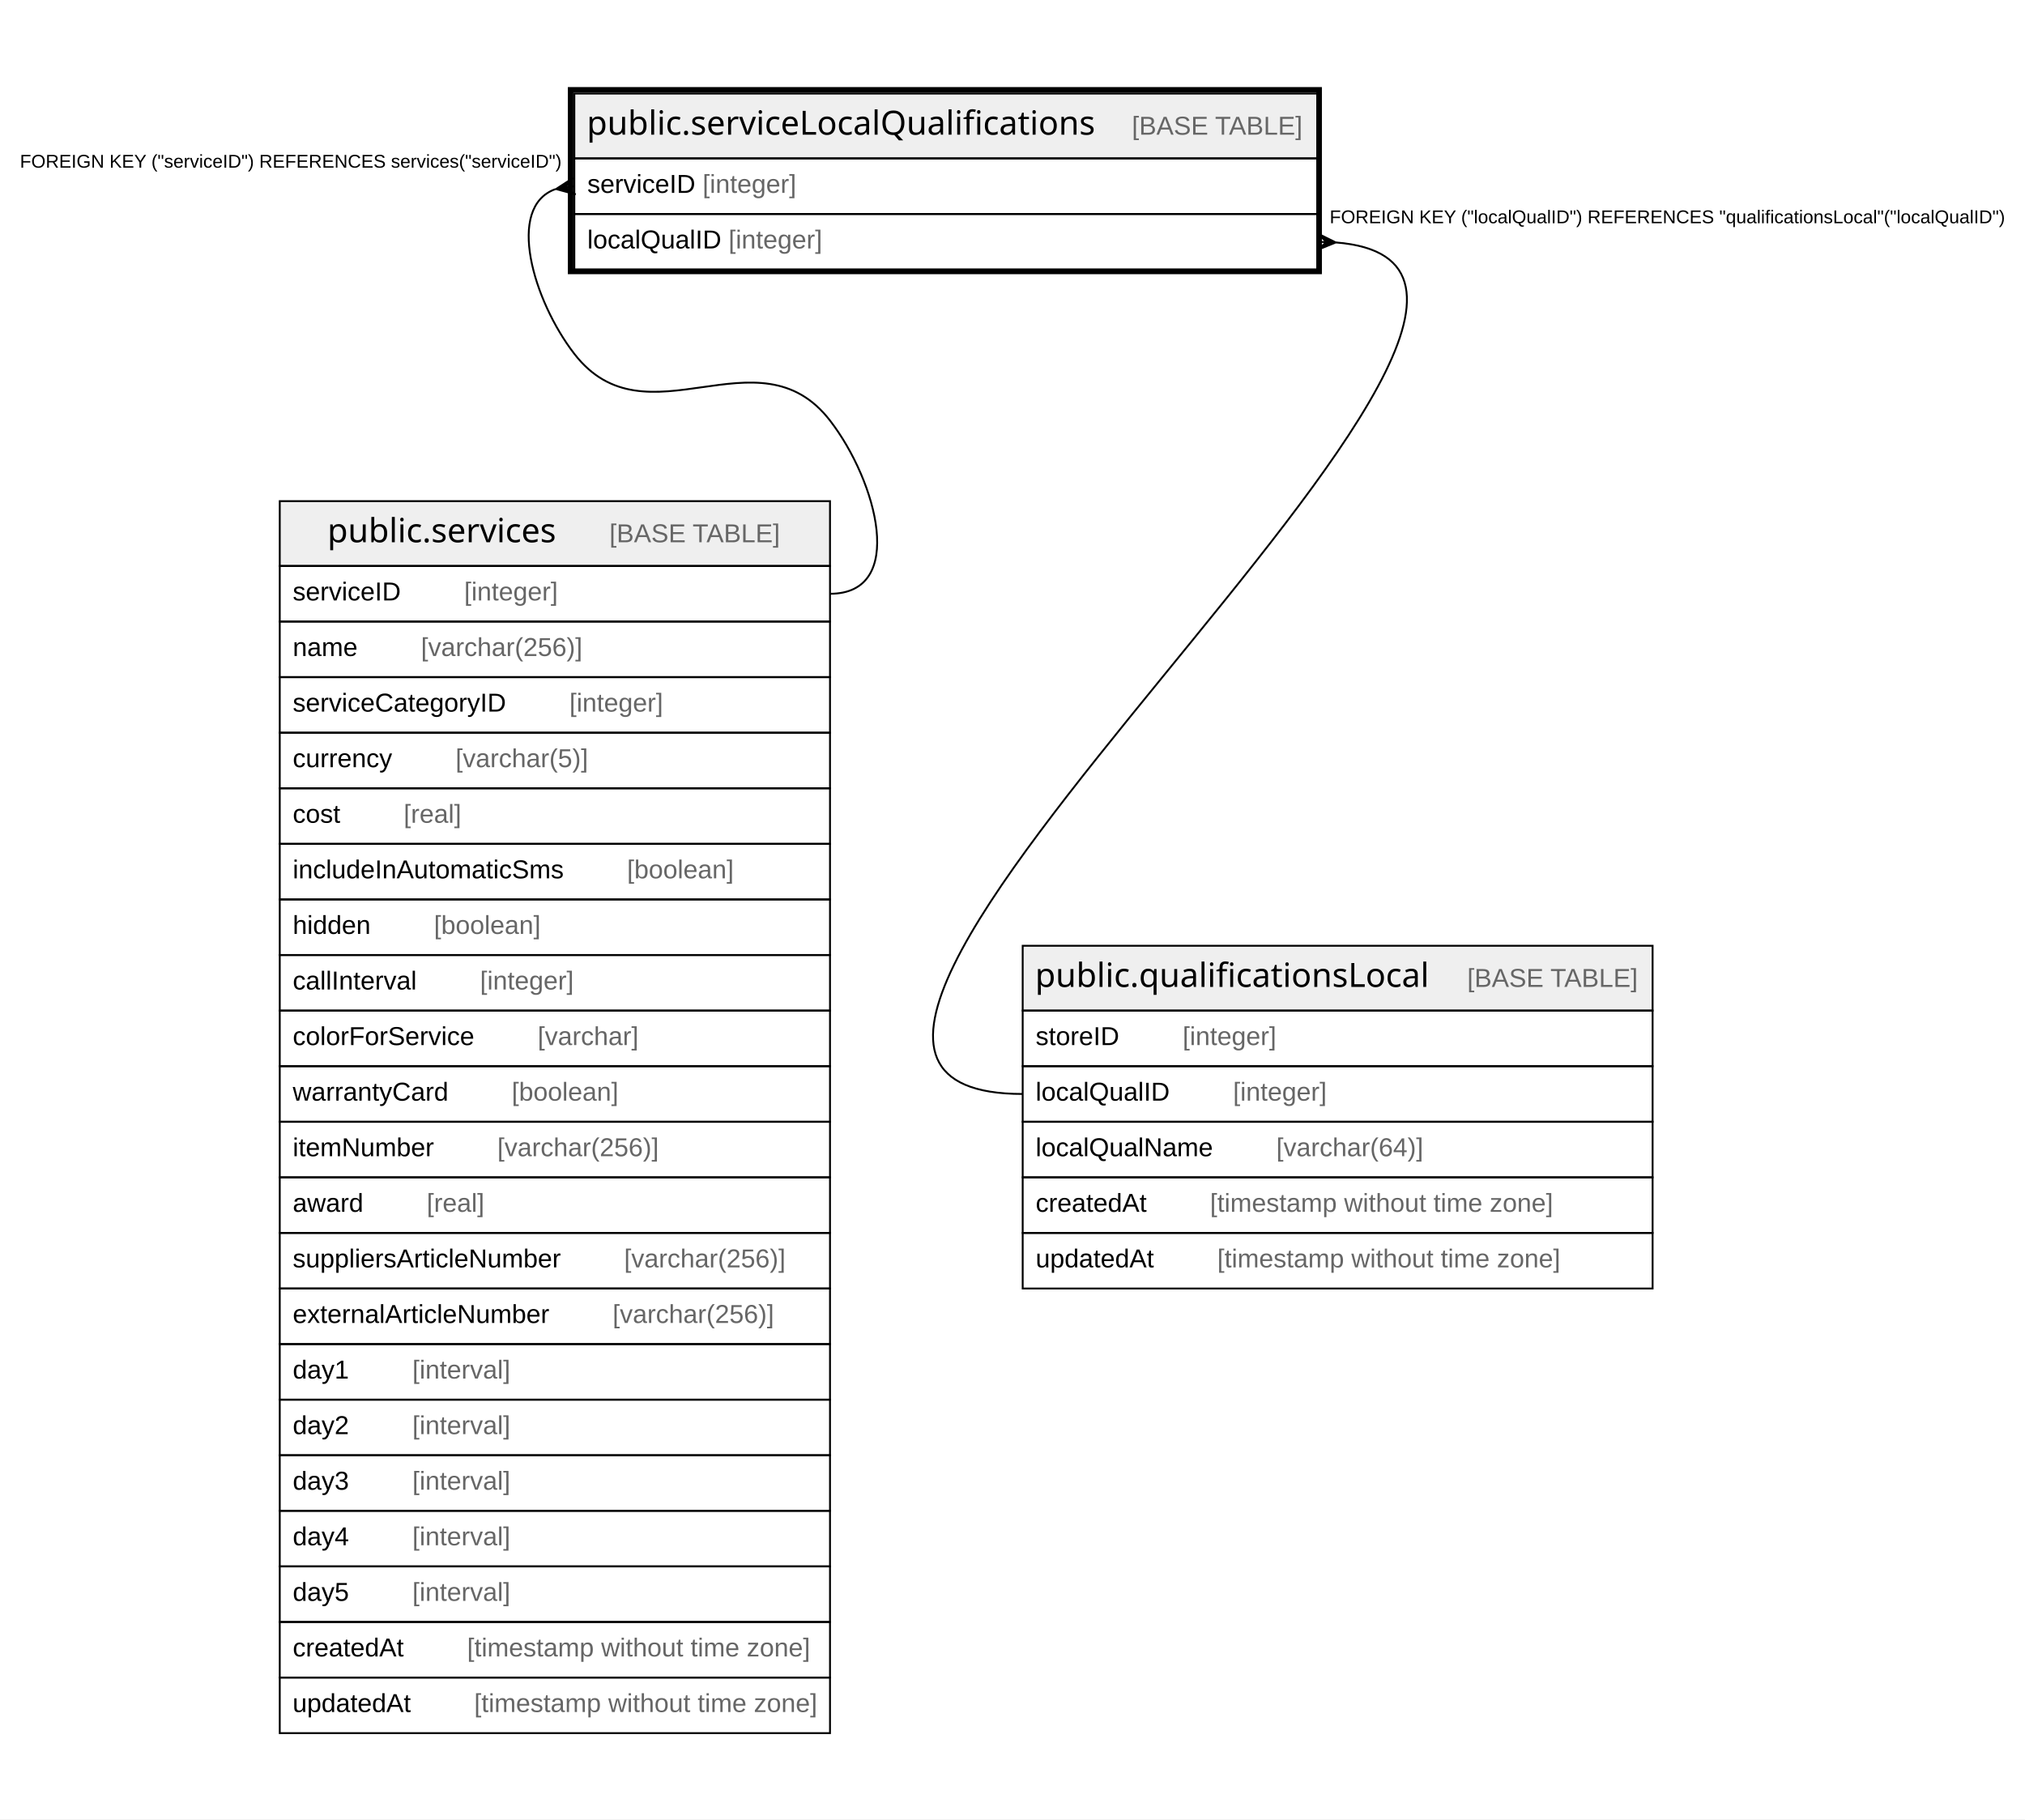
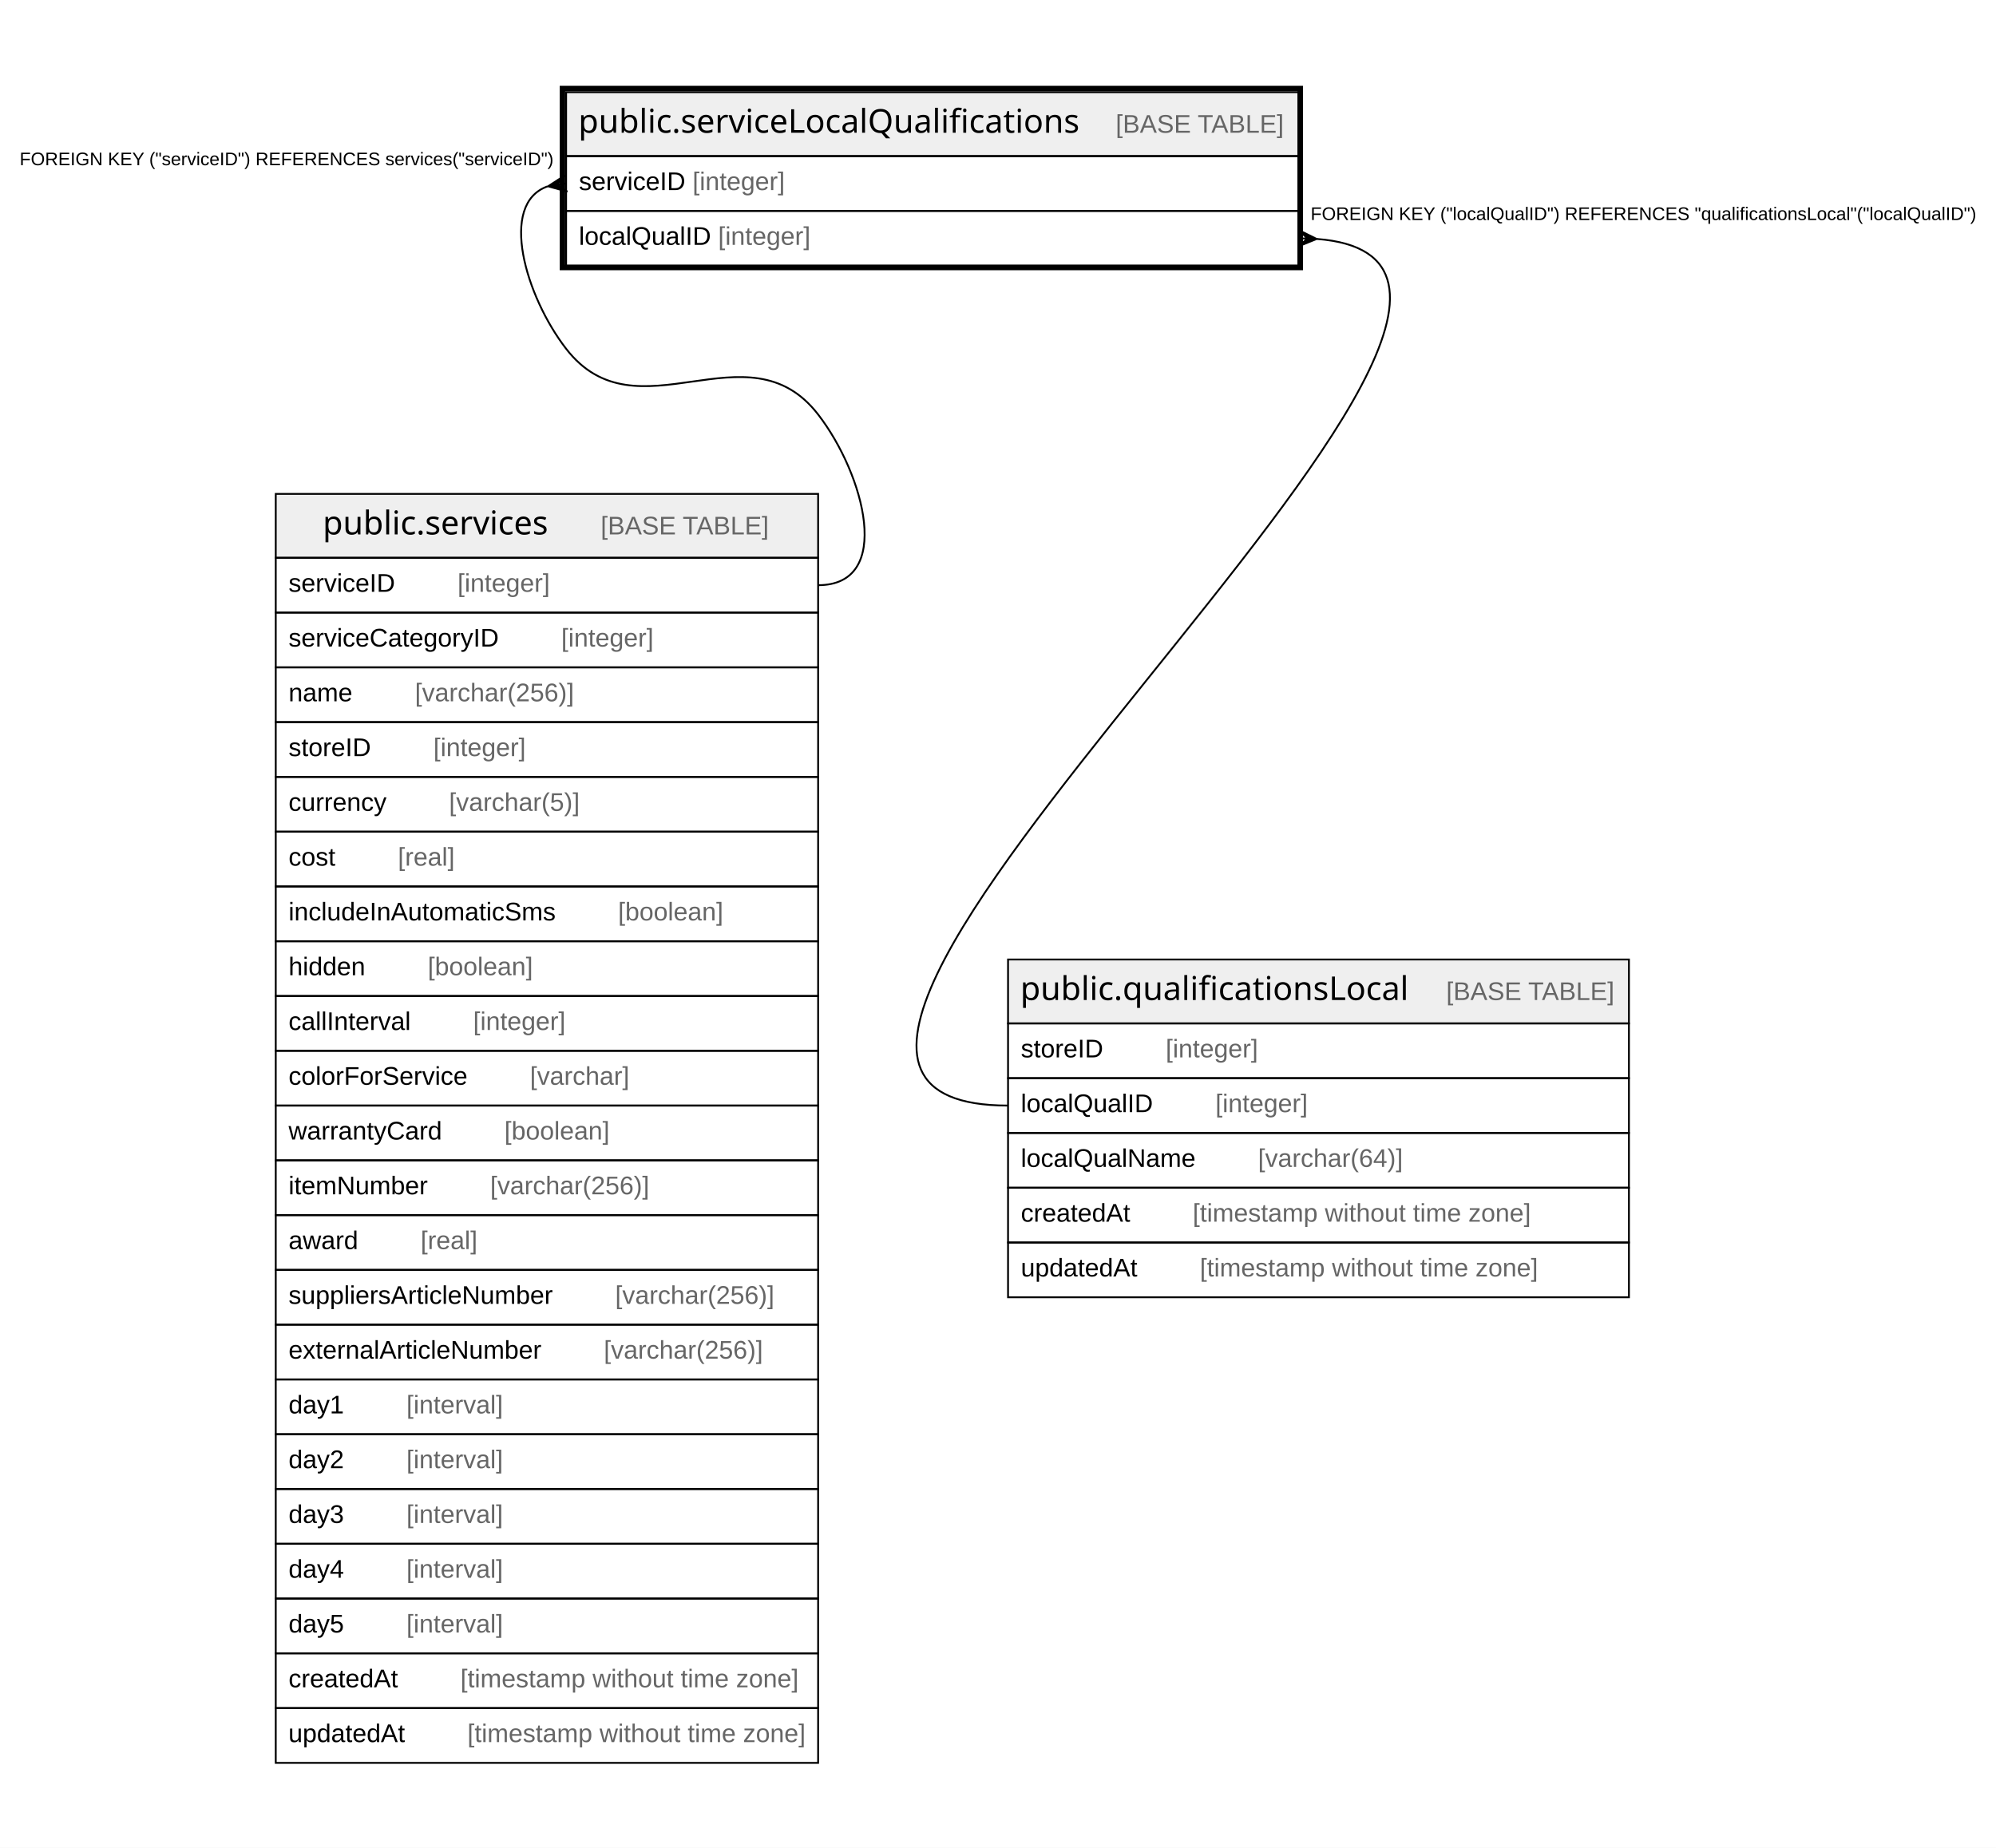
- <svg xmlns="http://www.w3.org/2000/svg" width="1093pt" height="982pt" viewBox="0.00 0.00 1093.00 982.00">
-   <g id="graph0" class="graph" transform="scale(1 1) rotate(0) translate(4 978)">
-     <polygon fill="#ffffff" stroke="transparent" points="-4,4 -4,-978 1089,-978 1089,4 -4,4" />
+ <svg xmlns="http://www.w3.org/2000/svg" width="1093pt" height="1012pt" viewBox="0.00 0.00 1093.00 1012.00">
+   <g id="graph0" class="graph" transform="scale(1 1) rotate(0) translate(4 1008)">
+     <polygon fill="#ffffff" stroke="transparent" points="-4,4 -4,-1008 1089,-1008 1089,4 -4,4" />
    <g id="node1" class="node">
-       <polygon fill="#efefef" stroke="transparent" points="306,-892.5 306,-927.5 707,-927.5 707,-892.5 306,-892.5" />
-       <polygon fill="none" stroke="#000000" points="306,-892.5 306,-927.5 707,-927.5 707,-892.5 306,-892.5" />
-       <text text-anchor="start" x="312.698" y="-905.3" font-family="Arial Bold" font-size="18.00" fill="#000000">public.serviceLocalQualifications</text>
-       <text text-anchor="start" x="572.734" y="-905.3" font-family="Arial" font-size="14.00" fill="#000000">    </text>
-       <text text-anchor="start" x="606.938" y="-905.3" font-family="Arial" font-size="14.00" fill="#666666">[BASE TABLE]</text>
+       <polygon fill="#efefef" stroke="transparent" points="306,-922.5 306,-957.5 707,-957.5 707,-922.5 306,-922.5" />
+       <polygon fill="none" stroke="#000000" points="306,-922.5 306,-957.5 707,-957.5 707,-922.5 306,-922.5" />
+       <text text-anchor="start" x="312.698" y="-935.3" font-family="Arial Bold" font-size="18.00" fill="#000000">public.serviceLocalQualifications</text>
+       <text text-anchor="start" x="572.734" y="-935.3" font-family="Arial" font-size="14.00" fill="#000000">    </text>
+       <text text-anchor="start" x="606.938" y="-935.3" font-family="Arial" font-size="14.00" fill="#666666">[BASE TABLE]</text>
+       <polygon fill="none" stroke="#000000" points="306,-892.5 306,-922.5 707,-922.5 707,-892.5 306,-892.5" />
+       <text text-anchor="start" x="313" y="-903.9" font-family="Arial" font-size="14.00" fill="#000000">serviceID </text>
+       <text text-anchor="start" x="375.22" y="-903.9" font-family="Arial" font-size="14.00" fill="#666666">[integer]</text>
      <polygon fill="none" stroke="#000000" points="306,-862.5 306,-892.5 707,-892.5 707,-862.5 306,-862.5" />
-       <text text-anchor="start" x="313" y="-873.9" font-family="Arial" font-size="14.00" fill="#000000">serviceID </text>
-       <text text-anchor="start" x="375.22" y="-873.9" font-family="Arial" font-size="14.00" fill="#666666">[integer]</text>
-       <polygon fill="none" stroke="#000000" points="306,-832.5 306,-862.5 707,-862.5 707,-832.5 306,-832.5" />
-       <text text-anchor="start" x="313" y="-843.9" font-family="Arial" font-size="14.00" fill="#000000">localQualID </text>
-       <text text-anchor="start" x="389.229" y="-843.9" font-family="Arial" font-size="14.00" fill="#666666">[integer]</text>
-       <polygon fill="none" stroke="#000000" stroke-width="3" points="304,-831.5 304,-929.5 708,-929.5 708,-831.5 304,-831.5" />
+       <text text-anchor="start" x="313" y="-873.9" font-family="Arial" font-size="14.00" fill="#000000">localQualID </text>
+       <text text-anchor="start" x="389.229" y="-873.9" font-family="Arial" font-size="14.00" fill="#666666">[integer]</text>
+       <polygon fill="none" stroke="#000000" stroke-width="3" points="304,-861.5 304,-959.5 708,-959.5 708,-861.5 304,-861.5" />
    </g>
    <g id="node2" class="node">
-       <polygon fill="#efefef" stroke="transparent" points="147,-672.5 147,-707.5 444,-707.5 444,-672.5 147,-672.5" />
-       <polygon fill="none" stroke="#000000" points="147,-672.5 147,-707.5 444,-707.5 444,-672.5 147,-672.5" />
-       <text text-anchor="start" x="172.712" y="-685.3" font-family="Arial Bold" font-size="18.00" fill="#000000">public.services</text>
-       <text text-anchor="start" x="290.72" y="-685.3" font-family="Arial" font-size="14.00" fill="#000000">    </text>
-       <text text-anchor="start" x="324.925" y="-685.3" font-family="Arial" font-size="14.00" fill="#666666">[BASE TABLE]</text>
+       <polygon fill="#efefef" stroke="transparent" points="147,-702.5 147,-737.5 444,-737.5 444,-702.5 147,-702.5" />
+       <polygon fill="none" stroke="#000000" points="147,-702.5 147,-737.5 444,-737.5 444,-702.5 147,-702.5" />
+       <text text-anchor="start" x="172.712" y="-715.3" font-family="Arial Bold" font-size="18.00" fill="#000000">public.services</text>
+       <text text-anchor="start" x="290.72" y="-715.3" font-family="Arial" font-size="14.00" fill="#000000">    </text>
+       <text text-anchor="start" x="324.925" y="-715.3" font-family="Arial" font-size="14.00" fill="#666666">[BASE TABLE]</text>
+       <polygon fill="none" stroke="#000000" points="147,-672.5 147,-702.5 444,-702.5 444,-672.5 147,-672.5" />
+       <text text-anchor="start" x="154" y="-683.9" font-family="Arial" font-size="14.00" fill="#000000">serviceID    </text>
+       <text text-anchor="start" x="246.534" y="-683.9" font-family="Arial" font-size="14.00" fill="#666666">[integer]</text>
      <polygon fill="none" stroke="#000000" points="147,-642.5 147,-672.5 444,-672.5 444,-642.5 147,-642.5" />
-       <text text-anchor="start" x="154" y="-653.9" font-family="Arial" font-size="14.00" fill="#000000">serviceID    </text>
-       <text text-anchor="start" x="246.534" y="-653.9" font-family="Arial" font-size="14.00" fill="#666666">[integer]</text>
+       <text text-anchor="start" x="154" y="-653.9" font-family="Arial" font-size="14.00" fill="#000000">serviceCategoryID    </text>
+       <text text-anchor="start" x="303.323" y="-653.9" font-family="Arial" font-size="14.00" fill="#666666">[integer]</text>
      <polygon fill="none" stroke="#000000" points="147,-612.5 147,-642.5 444,-642.5 444,-612.5 147,-612.5" />
      <text text-anchor="start" x="154" y="-623.9" font-family="Arial" font-size="14.00" fill="#000000">name    </text>
      <text text-anchor="start" x="223.213" y="-623.9" font-family="Arial" font-size="14.00" fill="#666666">[varchar(256)]</text>
      <polygon fill="none" stroke="#000000" points="147,-582.5 147,-612.5 444,-612.5 444,-582.5 147,-582.5" />
-       <text text-anchor="start" x="154" y="-593.9" font-family="Arial" font-size="14.00" fill="#000000">serviceCategoryID    </text>
-       <text text-anchor="start" x="303.323" y="-593.9" font-family="Arial" font-size="14.00" fill="#666666">[integer]</text>
+       <text text-anchor="start" x="154" y="-593.9" font-family="Arial" font-size="14.00" fill="#000000">storeID    </text>
+       <text text-anchor="start" x="233.318" y="-593.9" font-family="Arial" font-size="14.00" fill="#666666">[integer]</text>
      <polygon fill="none" stroke="#000000" points="147,-552.5 147,-582.5 444,-582.5 444,-552.5 147,-552.5" />
      <text text-anchor="start" x="154" y="-563.9" font-family="Arial" font-size="14.00" fill="#000000">currency    </text>
      <text text-anchor="start" x="241.874" y="-563.9" font-family="Arial" font-size="14.00" fill="#666666">[varchar(5)]</text>
      <polygon fill="none" stroke="#000000" points="147,-522.5 147,-552.5 444,-552.5 444,-522.5 147,-522.5" />
      <text text-anchor="start" x="154" y="-533.9" font-family="Arial" font-size="14.00" fill="#000000">cost    </text>
      <text text-anchor="start" x="213.878" y="-533.9" font-family="Arial" font-size="14.00" fill="#666666">[real]</text>
      <polygon fill="none" stroke="#000000" points="147,-492.5 147,-522.5 444,-522.5 444,-492.5 147,-492.5" />
      <text text-anchor="start" x="154" y="-503.9" font-family="Arial" font-size="14.00" fill="#000000">includeInAutomaticSms    </text>
      <text text-anchor="start" x="334.452" y="-503.9" font-family="Arial" font-size="14.00" fill="#666666">[boolean]</text>
      <polygon fill="none" stroke="#000000" points="147,-462.5 147,-492.5 444,-492.5 444,-462.5 147,-462.5" />
      <text text-anchor="start" x="154" y="-473.9" font-family="Arial" font-size="14.00" fill="#000000">hidden    </text>
      <text text-anchor="start" x="230.224" y="-473.9" font-family="Arial" font-size="14.00" fill="#666666">[boolean]</text>
      <polygon fill="none" stroke="#000000" points="147,-432.5 147,-462.5 444,-462.5 444,-432.5 147,-432.5" />
      <text text-anchor="start" x="154" y="-443.9" font-family="Arial" font-size="14.00" fill="#000000">callInterval    </text>
      <text text-anchor="start" x="255.097" y="-443.9" font-family="Arial" font-size="14.00" fill="#666666">[integer]</text>
      <polygon fill="none" stroke="#000000" points="147,-402.5 147,-432.5 444,-432.5 444,-402.5 147,-402.5" />
      <text text-anchor="start" x="154" y="-413.9" font-family="Arial" font-size="14.00" fill="#000000">colorForService    </text>
      <text text-anchor="start" x="286.202" y="-413.9" font-family="Arial" font-size="14.00" fill="#666666">[varchar]</text>
      <polygon fill="none" stroke="#000000" points="147,-372.5 147,-402.5 444,-402.5 444,-372.5 147,-372.5" />
      <text text-anchor="start" x="154" y="-383.9" font-family="Arial" font-size="14.00" fill="#000000">warrantyCard    </text>
      <text text-anchor="start" x="272.203" y="-383.9" font-family="Arial" font-size="14.00" fill="#666666">[boolean]</text>
      <polygon fill="none" stroke="#000000" points="147,-342.5 147,-372.5 444,-372.5 444,-342.5 147,-342.5" />
      <text text-anchor="start" x="154" y="-353.9" font-family="Arial" font-size="14.00" fill="#000000">itemNumber    </text>
      <text text-anchor="start" x="264.421" y="-353.9" font-family="Arial" font-size="14.00" fill="#666666">[varchar(256)]</text>
      <polygon fill="none" stroke="#000000" points="147,-312.5 147,-342.5 444,-342.5 444,-312.5 147,-312.5" />
      <text text-anchor="start" x="154" y="-323.9" font-family="Arial" font-size="14.00" fill="#000000">award    </text>
      <text text-anchor="start" x="226.32" y="-323.9" font-family="Arial" font-size="14.00" fill="#666666">[real]</text>
      <polygon fill="none" stroke="#000000" points="147,-282.5 147,-312.5 444,-312.5 444,-282.5 147,-282.5" />
      <text text-anchor="start" x="154" y="-293.9" font-family="Arial" font-size="14.00" fill="#000000">suppliersArticleNumber    </text>
      <text text-anchor="start" x="332.868" y="-293.9" font-family="Arial" font-size="14.00" fill="#666666">[varchar(256)]</text>
      <polygon fill="none" stroke="#000000" points="147,-252.5 147,-282.5 444,-282.5 444,-252.5 147,-252.5" />
      <text text-anchor="start" x="154" y="-263.9" font-family="Arial" font-size="14.00" fill="#000000">externalArticleNumber    </text>
      <text text-anchor="start" x="326.652" y="-263.9" font-family="Arial" font-size="14.00" fill="#666666">[varchar(256)]</text>
      <polygon fill="none" stroke="#000000" points="147,-222.5 147,-252.5 444,-252.5 444,-222.5 147,-222.5" />
      <text text-anchor="start" x="154" y="-233.9" font-family="Arial" font-size="14.00" fill="#000000">day1    </text>
      <text text-anchor="start" x="218.553" y="-233.9" font-family="Arial" font-size="14.00" fill="#666666">[interval]</text>
      <polygon fill="none" stroke="#000000" points="147,-192.5 147,-222.5 444,-222.5 444,-192.5 147,-192.5" />
      <text text-anchor="start" x="154" y="-203.9" font-family="Arial" font-size="14.00" fill="#000000">day2    </text>
      <text text-anchor="start" x="218.553" y="-203.9" font-family="Arial" font-size="14.00" fill="#666666">[interval]</text>
      <polygon fill="none" stroke="#000000" points="147,-162.5 147,-192.5 444,-192.5 444,-162.5 147,-162.5" />
      <text text-anchor="start" x="154" y="-173.9" font-family="Arial" font-size="14.00" fill="#000000">day3    </text>
      <text text-anchor="start" x="218.553" y="-173.9" font-family="Arial" font-size="14.00" fill="#666666">[interval]</text>
      <polygon fill="none" stroke="#000000" points="147,-132.5 147,-162.5 444,-162.5 444,-132.5 147,-132.5" />
      <text text-anchor="start" x="154" y="-143.9" font-family="Arial" font-size="14.00" fill="#000000">day4    </text>
      <text text-anchor="start" x="218.553" y="-143.9" font-family="Arial" font-size="14.00" fill="#666666">[interval]</text>
      <polygon fill="none" stroke="#000000" points="147,-102.5 147,-132.5 444,-132.5 444,-102.5 147,-102.5" />
      <text text-anchor="start" x="154" y="-113.9" font-family="Arial" font-size="14.00" fill="#000000">day5    </text>
      <text text-anchor="start" x="218.553" y="-113.9" font-family="Arial" font-size="14.00" fill="#666666">[interval]</text>
      <polygon fill="none" stroke="#000000" points="147,-72.5 147,-102.5 444,-102.5 444,-72.5 147,-72.5" />
      <text text-anchor="start" x="154" y="-83.9" font-family="Arial" font-size="14.00" fill="#000000">createdAt    </text>
      <text text-anchor="start" x="248.114" y="-83.9" font-family="Arial" font-size="14.00" fill="#666666">[timestamp without time zone]</text>
      <polygon fill="none" stroke="#000000" points="147,-42.5 147,-72.5 444,-72.5 444,-42.5 147,-42.5" />
      <text text-anchor="start" x="153.921" y="-53.9" font-family="Arial" font-size="14.00" fill="#000000">updatedAt    </text>
      <text text-anchor="start" x="251.939" y="-53.9" font-family="Arial" font-size="14.00" fill="#666666">[timestamp without time zone]</text>
    </g>
    <g id="edge1" class="edge">
-       <path fill="none" stroke="#000000" d="M295.77,-875.901C268.916,-866.297 283.81,-815.721 306,-787 344.753,-736.841 405.247,-801.159 444,-751 469.406,-718.116 485.556,-657.5 444,-657.5" />
-       <polygon fill="#000000" stroke="#000000" points="296.12,-875.956 305.305,-881.946 301.06,-876.728 306,-877.5 306,-877.5 306,-877.5 301.06,-876.728 306.695,-873.054 296.12,-875.956 296.12,-875.956" />
-       <text text-anchor="start" x="6.744" y="-887.5" font-family="Arial" font-size="10.00" fill="#000000">FOREIGN KEY ("serviceID") REFERENCES services("serviceID")</text>
+       <path fill="none" stroke="#000000" d="M295.77,-905.901C268.916,-896.297 283.81,-845.721 306,-817 344.753,-766.841 405.247,-831.159 444,-781 469.406,-748.116 485.556,-687.5 444,-687.5" />
+       <polygon fill="#000000" stroke="#000000" points="296.12,-905.956 305.305,-911.946 301.06,-906.728 306,-907.5 306,-907.5 306,-907.5 301.06,-906.728 306.695,-903.054 296.12,-905.956 296.12,-905.956" />
+       <text text-anchor="start" x="6.744" y="-917.5" font-family="Arial" font-size="10.00" fill="#000000">FOREIGN KEY ("serviceID") REFERENCES services("serviceID")</text>
    </g>
    <g id="node3" class="node">
-       <polygon fill="#efefef" stroke="transparent" points="548,-432.5 548,-467.5 888,-467.5 888,-432.5 548,-432.5" />
-       <polygon fill="none" stroke="#000000" points="548,-432.5 548,-467.5 888,-467.5 888,-432.5 548,-432.5" />
-       <text text-anchor="start" x="554.696" y="-445.3" font-family="Arial Bold" font-size="18.00" fill="#000000">public.qualificationsLocal</text>
-       <text text-anchor="start" x="753.736" y="-445.3" font-family="Arial" font-size="14.00" fill="#000000">    </text>
-       <text text-anchor="start" x="787.941" y="-445.3" font-family="Arial" font-size="14.00" fill="#666666">[BASE TABLE]</text>
-       <polygon fill="none" stroke="#000000" points="548,-402.5 548,-432.5 888,-432.5 888,-402.5 548,-402.5" />
-       <text text-anchor="start" x="555" y="-413.9" font-family="Arial" font-size="14.00" fill="#000000">storeID    </text>
-       <text text-anchor="start" x="634.318" y="-413.9" font-family="Arial" font-size="14.00" fill="#666666">[integer]</text>
-       <polygon fill="none" stroke="#000000" points="548,-372.5 548,-402.5 888,-402.5 888,-372.5 548,-372.5" />
-       <text text-anchor="start" x="555" y="-383.9" font-family="Arial" font-size="14.00" fill="#000000">localQualID    </text>
-       <text text-anchor="start" x="661.543" y="-383.9" font-family="Arial" font-size="14.00" fill="#666666">[integer]</text>
-       <polygon fill="none" stroke="#000000" points="548,-342.5 548,-372.5 888,-372.5 888,-342.5 548,-342.5" />
-       <text text-anchor="start" x="555" y="-353.9" font-family="Arial" font-size="14.00" fill="#000000">localQualName    </text>
-       <text text-anchor="start" x="684.878" y="-353.9" font-family="Arial" font-size="14.00" fill="#666666">[varchar(64)]</text>
-       <polygon fill="none" stroke="#000000" points="548,-312.5 548,-342.5 888,-342.5 888,-312.5 548,-312.5" />
-       <text text-anchor="start" x="555" y="-323.9" font-family="Arial" font-size="14.00" fill="#000000">createdAt    </text>
-       <text text-anchor="start" x="649.114" y="-323.9" font-family="Arial" font-size="14.00" fill="#666666">[timestamp without time zone]</text>
-       <polygon fill="none" stroke="#000000" points="548,-282.5 548,-312.5 888,-312.5 888,-282.5 548,-282.5" />
-       <text text-anchor="start" x="555" y="-293.9" font-family="Arial" font-size="14.00" fill="#000000">updatedAt    </text>
-       <text text-anchor="start" x="653.018" y="-293.9" font-family="Arial" font-size="14.00" fill="#666666">[timestamp without time zone]</text>
+       <polygon fill="#efefef" stroke="transparent" points="548,-447.5 548,-482.5 888,-482.5 888,-447.5 548,-447.5" />
+       <polygon fill="none" stroke="#000000" points="548,-447.5 548,-482.5 888,-482.5 888,-447.5 548,-447.5" />
+       <text text-anchor="start" x="554.696" y="-460.3" font-family="Arial Bold" font-size="18.00" fill="#000000">public.qualificationsLocal</text>
+       <text text-anchor="start" x="753.736" y="-460.3" font-family="Arial" font-size="14.00" fill="#000000">    </text>
+       <text text-anchor="start" x="787.941" y="-460.3" font-family="Arial" font-size="14.00" fill="#666666">[BASE TABLE]</text>
+       <polygon fill="none" stroke="#000000" points="548,-417.5 548,-447.5 888,-447.5 888,-417.5 548,-417.5" />
+       <text text-anchor="start" x="555" y="-428.9" font-family="Arial" font-size="14.00" fill="#000000">storeID    </text>
+       <text text-anchor="start" x="634.318" y="-428.9" font-family="Arial" font-size="14.00" fill="#666666">[integer]</text>
+       <polygon fill="none" stroke="#000000" points="548,-387.5 548,-417.5 888,-417.5 888,-387.5 548,-387.5" />
+       <text text-anchor="start" x="555" y="-398.9" font-family="Arial" font-size="14.00" fill="#000000">localQualID    </text>
+       <text text-anchor="start" x="661.543" y="-398.9" font-family="Arial" font-size="14.00" fill="#666666">[integer]</text>
+       <polygon fill="none" stroke="#000000" points="548,-357.5 548,-387.5 888,-387.5 888,-357.5 548,-357.5" />
+       <text text-anchor="start" x="555" y="-368.9" font-family="Arial" font-size="14.00" fill="#000000">localQualName    </text>
+       <text text-anchor="start" x="684.878" y="-368.9" font-family="Arial" font-size="14.00" fill="#666666">[varchar(64)]</text>
+       <polygon fill="none" stroke="#000000" points="548,-327.5 548,-357.5 888,-357.5 888,-327.5 548,-327.5" />
+       <text text-anchor="start" x="555" y="-338.9" font-family="Arial" font-size="14.00" fill="#000000">createdAt    </text>
+       <text text-anchor="start" x="649.114" y="-338.9" font-family="Arial" font-size="14.00" fill="#666666">[timestamp without time zone]</text>
+       <polygon fill="none" stroke="#000000" points="548,-297.5 548,-327.5 888,-327.5 888,-297.5 548,-297.5" />
+       <text text-anchor="start" x="555" y="-308.9" font-family="Arial" font-size="14.00" fill="#000000">updatedAt    </text>
+       <text text-anchor="start" x="653.018" y="-308.9" font-family="Arial" font-size="14.00" fill="#666666">[timestamp without time zone]</text>
    </g>
    <g id="edge2" class="edge">
-       <path fill="none" stroke="#000000" d="M717.113,-847.124C903.892,-832.353 335.278,-387.5 548,-387.5" />
-       <polygon fill="#000000" stroke="#000000" points="716.993,-847.128 706.833,-843.003 711.996,-847.314 707,-847.5 707,-847.5 707,-847.5 711.996,-847.314 707.167,-851.997 716.993,-847.128 716.993,-847.128" />
-       <text text-anchor="start" x="713.68" y="-857.5" font-family="Arial" font-size="10.00" fill="#000000">FOREIGN KEY ("localQualID") REFERENCES "qualificationsLocal"("localQualID")</text>
+       <path fill="none" stroke="#000000" d="M717.125,-877.134C910.366,-862.316 328.963,-402.5 548,-402.5" />
+       <polygon fill="#000000" stroke="#000000" points="716.994,-877.139 706.837,-873.003 711.997,-877.319 707,-877.5 707,-877.5 707,-877.5 711.997,-877.319 707.163,-881.997 716.994,-877.139 716.994,-877.139" />
+       <text text-anchor="start" x="713.68" y="-887.5" font-family="Arial" font-size="10.00" fill="#000000">FOREIGN KEY ("localQualID") REFERENCES "qualificationsLocal"("localQualID")</text>
    </g>
  </g>
</svg>
